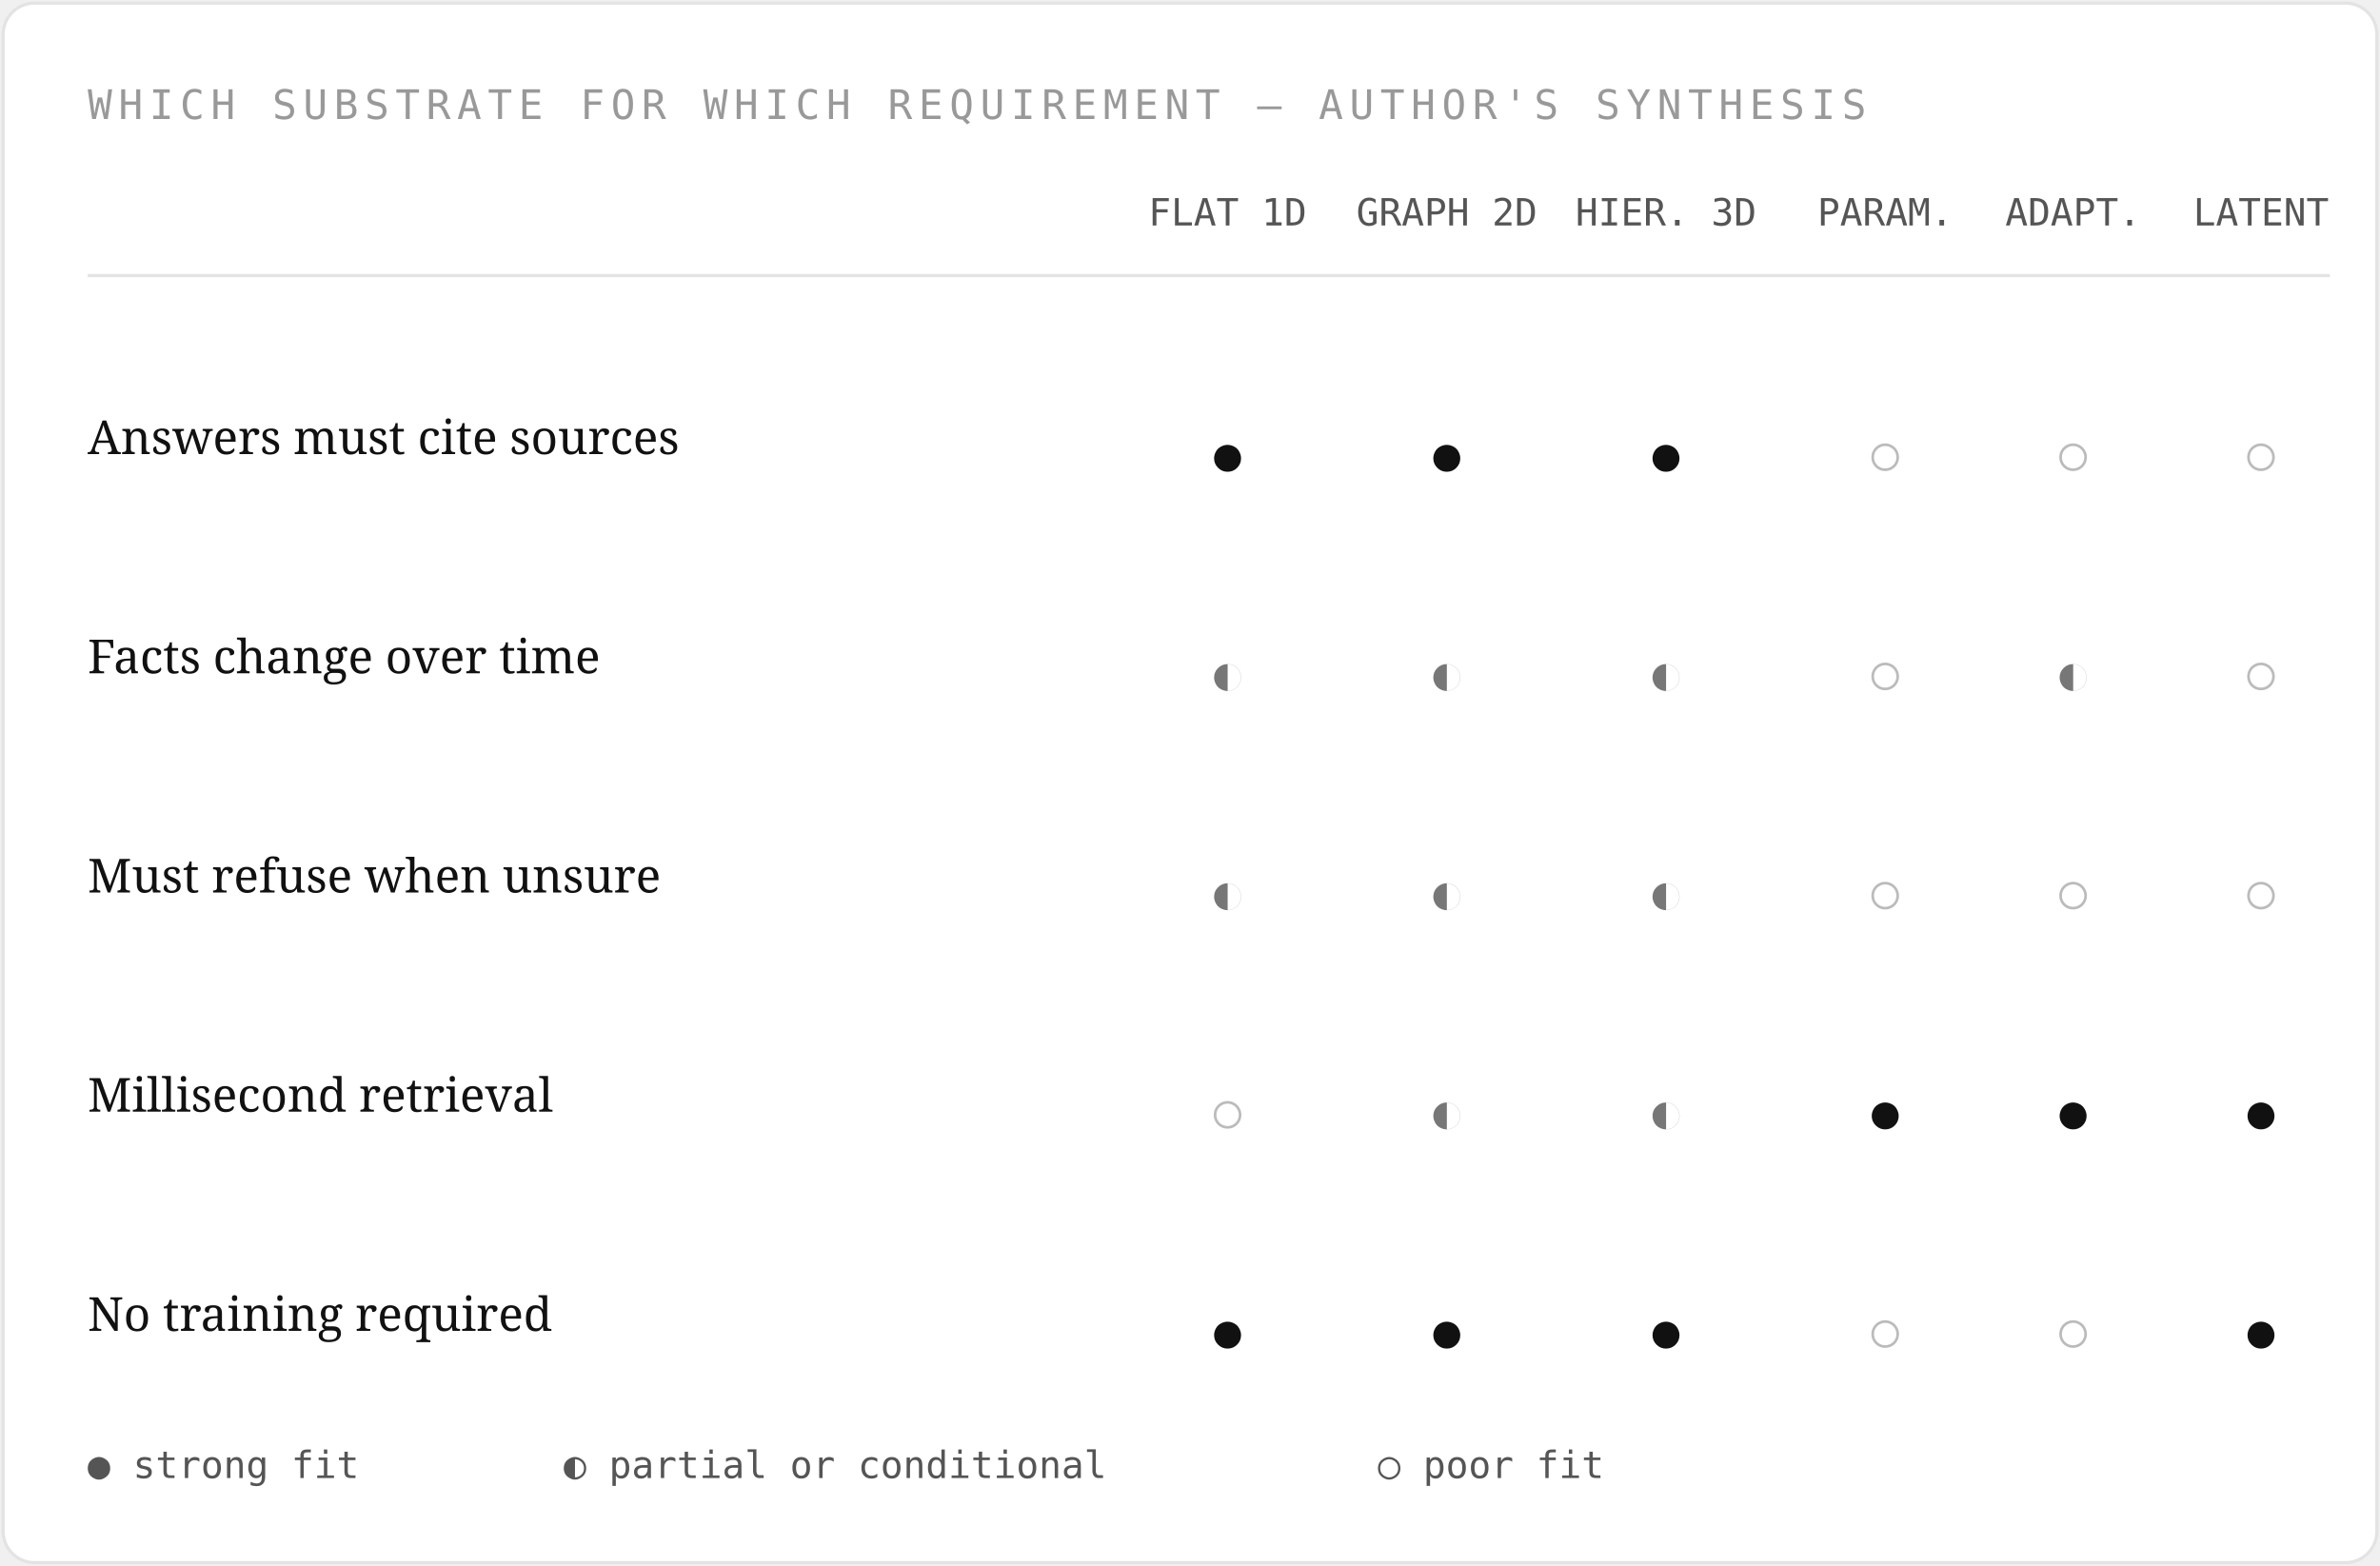
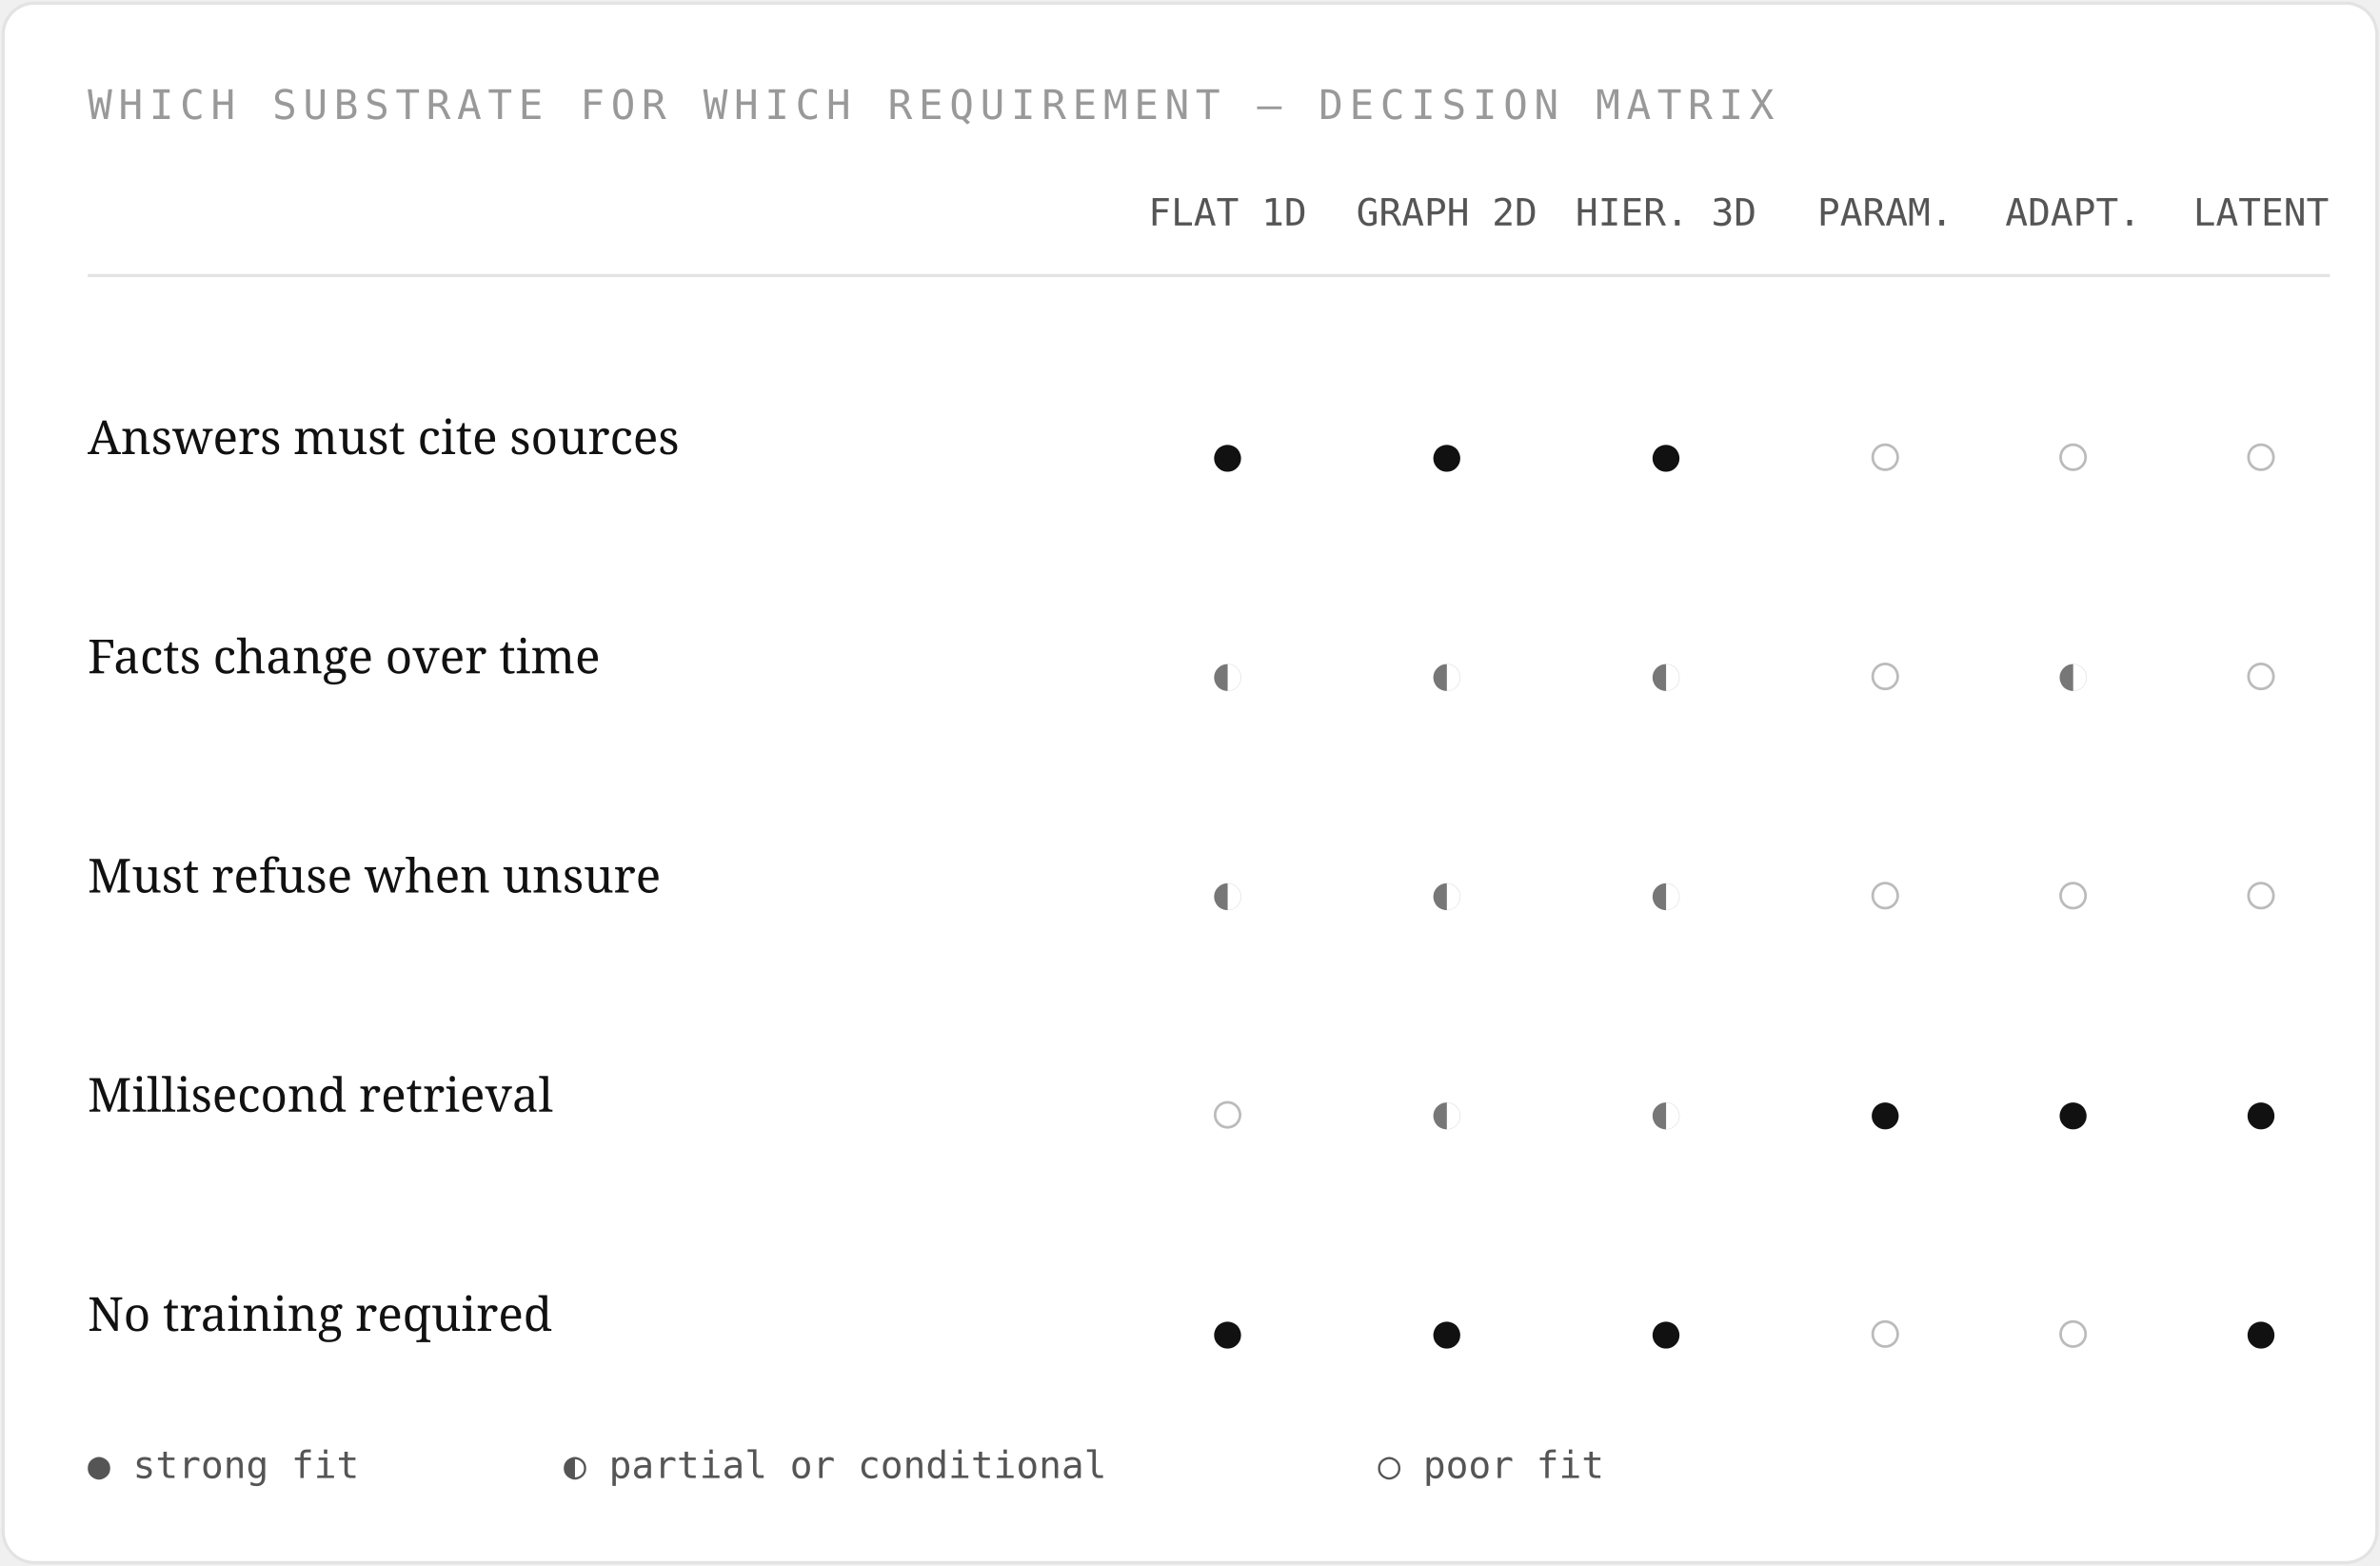
<svg xmlns="http://www.w3.org/2000/svg" width="760" height="500" viewBox="0 0 760 500" fill="none" role="img" aria-label="Decision matrix: memory substrate fit per requirement">
  <rect x="1" y="1" width="758" height="498" rx="10" fill="#fff" stroke="#e3e3e3" />
-   <text x="28" y="38" font-family="ui-monospace, Menlo, monospace" font-size="13" letter-spacing="2" fill="#999">WHICH SUBSTRATE FOR WHICH REQUIREMENT — AUTHOR'S SYNTHESIS</text>
+   <text x="28" y="38" font-family="ui-monospace, Menlo, monospace" font-size="13" letter-spacing="2" fill="#999">WHICH SUBSTRATE FOR WHICH REQUIREMENT — DECISION MATRIX</text>
  <g font-family="ui-monospace, Menlo, monospace" font-size="12" fill="#555" text-anchor="middle">
    <text x="392" y="72">FLAT 1D</text>
    <text x="462" y="72">GRAPH 2D</text>
    <text x="532" y="72">HIER. 3D</text>
    <text x="602" y="72">PARAM.</text>
    <text x="662" y="72">ADAPT.</text>
    <text x="722" y="72">LATENT</text>
  </g>
  <line x1="28" y1="88" x2="744" y2="88" stroke="#e3e3e3" />
  <g font-family="Georgia, serif" font-size="15" fill="#111">
    <text x="28" y="145">Answers must cite sources</text>
    <text x="28" y="215">Facts change over time</text>
    <text x="28" y="285">Must refuse when unsure</text>
    <text x="28" y="355">Millisecond retrieval</text>
    <text x="28" y="425">No training required</text>
  </g>
  <g font-size="20" text-anchor="middle">
    <text x="392" y="152" fill="#111">●</text>
    <text x="462" y="152" fill="#111">●</text>
    <text x="532" y="152" fill="#111">●</text>
    <text x="602" y="152" fill="#bbb">○</text>
    <text x="662" y="152" fill="#bbb">○</text>
    <text x="722" y="152" fill="#bbb">○</text>
    <text x="392" y="222" fill="#777">◐</text>
    <text x="462" y="222" fill="#777">◐</text>
    <text x="532" y="222" fill="#777">◐</text>
    <text x="602" y="222" fill="#bbb">○</text>
    <text x="662" y="222" fill="#777">◐</text>
    <text x="722" y="222" fill="#bbb">○</text>
    <text x="392" y="292" fill="#777">◐</text>
    <text x="462" y="292" fill="#777">◐</text>
    <text x="532" y="292" fill="#777">◐</text>
    <text x="602" y="292" fill="#bbb">○</text>
    <text x="662" y="292" fill="#bbb">○</text>
    <text x="722" y="292" fill="#bbb">○</text>
    <text x="392" y="362" fill="#bbb">○</text>
    <text x="462" y="362" fill="#777">◐</text>
    <text x="532" y="362" fill="#777">◐</text>
    <text x="602" y="362" fill="#111">●</text>
    <text x="662" y="362" fill="#111">●</text>
    <text x="722" y="362" fill="#111">●</text>
    <text x="392" y="432" fill="#111">●</text>
    <text x="462" y="432" fill="#111">●</text>
    <text x="532" y="432" fill="#111">●</text>
    <text x="602" y="432" fill="#bbb">○</text>
    <text x="662" y="432" fill="#bbb">○</text>
    <text x="722" y="432" fill="#111">●</text>
  </g>
  <g font-family="ui-monospace, Menlo, monospace" font-size="12" fill="#555">
    <text x="28" y="472">● strong fit</text>
    <text x="180" y="472">◐ partial or conditional</text>
    <text x="440" y="472">○ poor fit</text>
  </g>
</svg>
